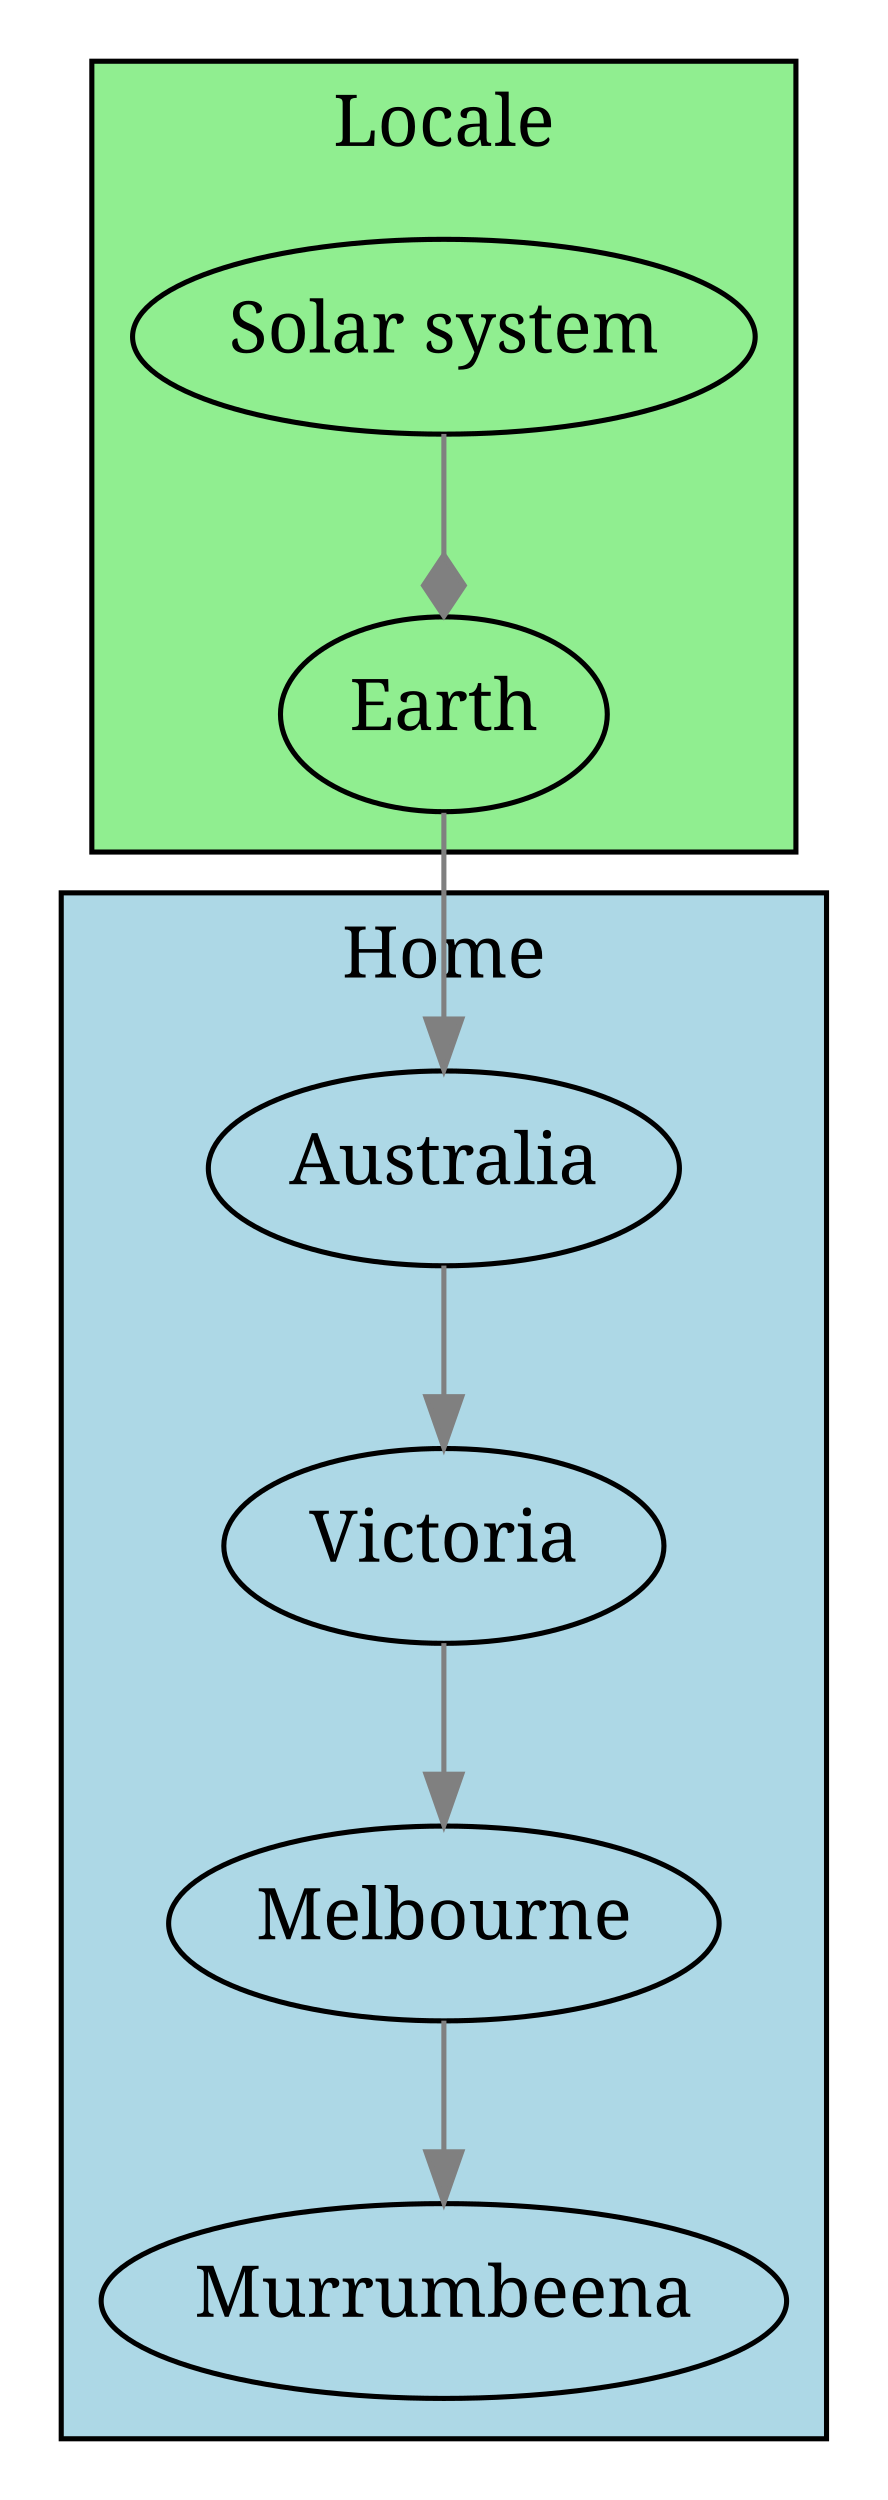
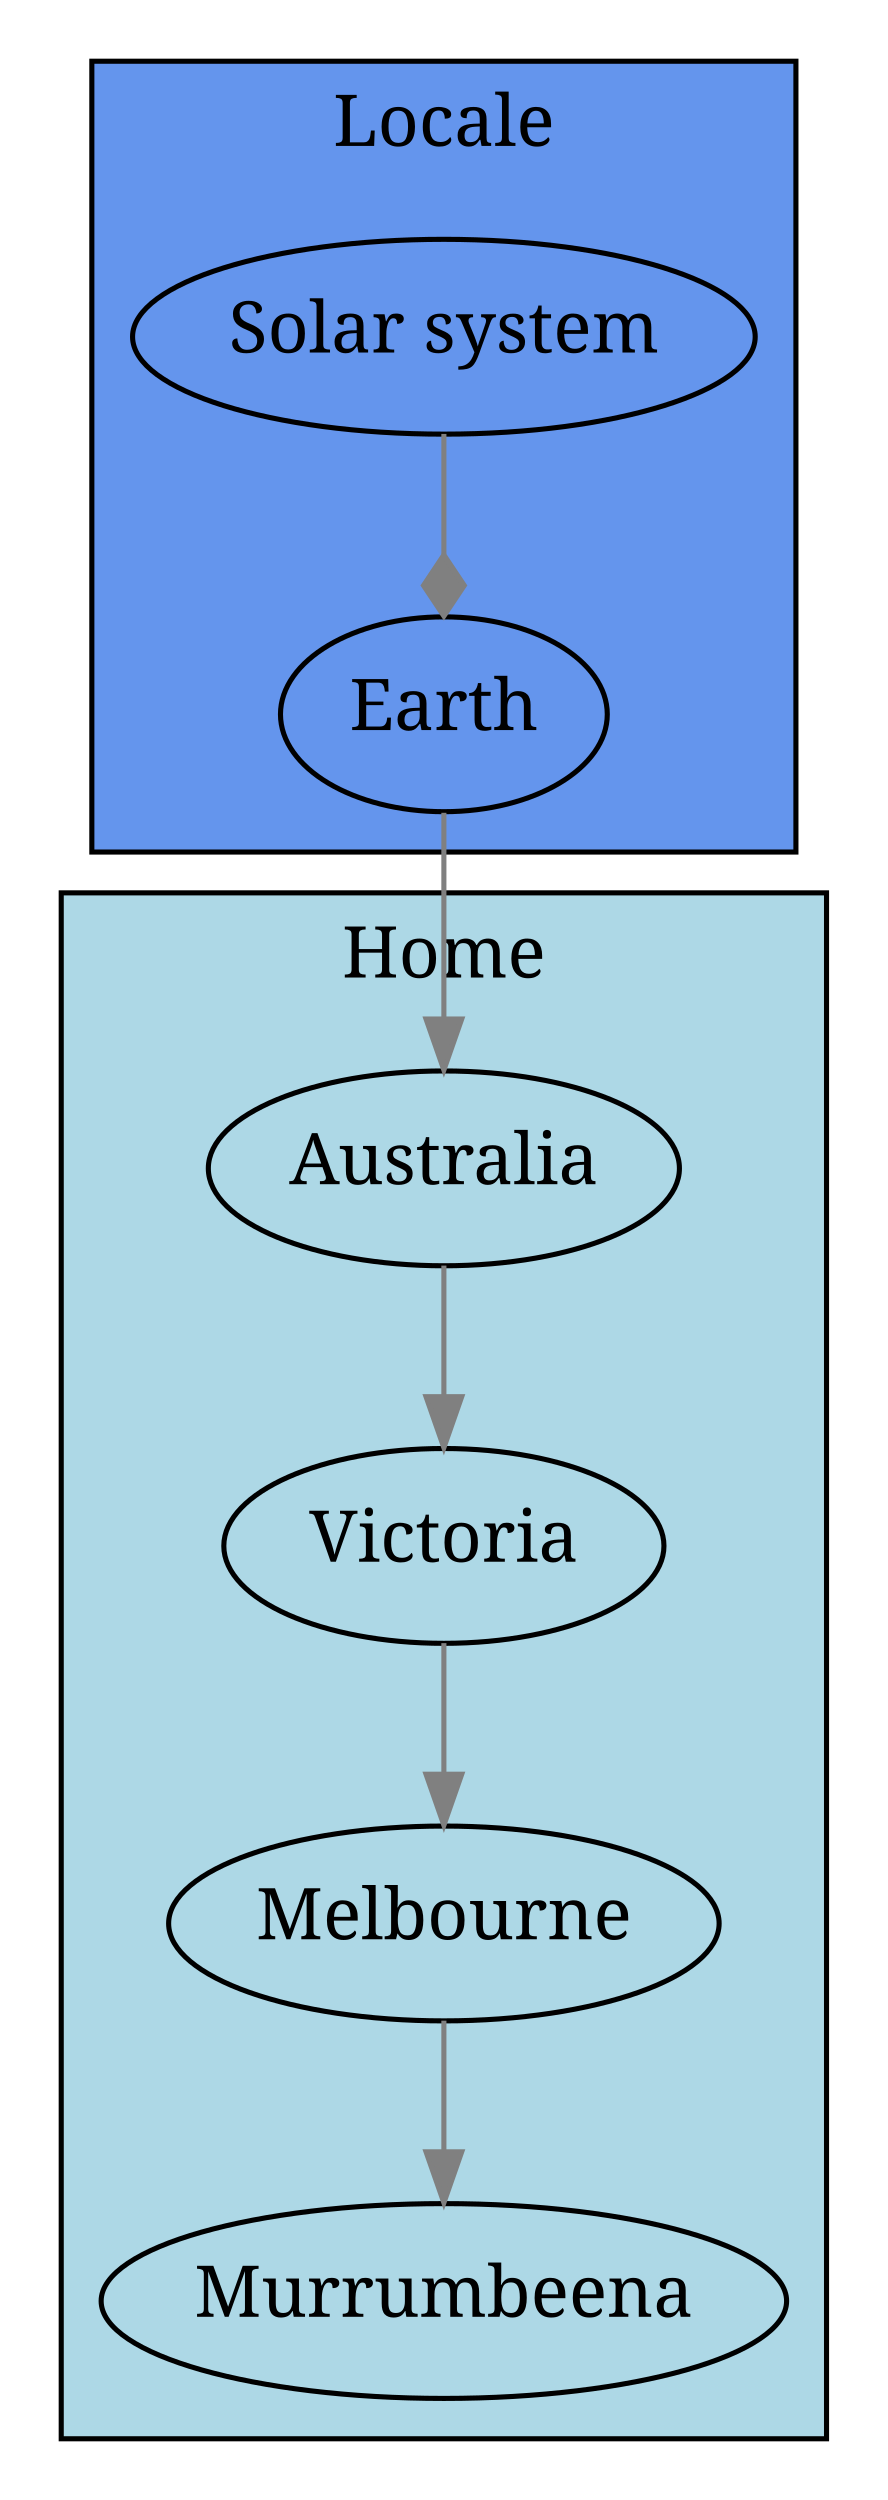
<svg xmlns="http://www.w3.org/2000/svg" width="174pt" height="490pt" viewBox="0.00 0.00 174.00 490.00">
  <g id="graph1" class="graph" transform="scale(1 1) rotate(0) translate(4 486)">
    <polygon fill="white" stroke="white" points="-4,5 -4,-486 171,-486 171,5 -4,5" />
    <g id="graph2" class="cluster">
-       <polygon fill="lightgreen" stroke="black" points="14,-319 14,-474 152,-474 152,-319 14,-319" />
+       <polygon fill="cornflowerblue" stroke="black" points="14,-319 14,-474 152,-474 152,-319 14,-319" />
      <text text-anchor="middle" x="83" y="-457.4" font-family="Times Roman,serif" font-size="14.00">Locale</text>
    </g>
    <g id="graph3" class="cluster">
      <polygon fill="lightblue" stroke="black" points="8,-8 8,-311 158,-311 158,-8 8,-8" />
      <text text-anchor="middle" x="83" y="-294.4" font-family="Times Roman,serif" font-size="14.00">Home</text>
    </g>
    <g id="node2" class="node">
      <ellipse fill="none" stroke="black" cx="83" cy="-420" rx="61.018" ry="19.092" />
      <text text-anchor="middle" x="83" y="-416.9" font-family="Times Roman,serif" font-size="14.00">Solar system</text>
    </g>
    <g id="node3" class="node">
      <ellipse fill="none" stroke="black" cx="83" cy="-346" rx="32.026" ry="19.092" />
      <text text-anchor="middle" x="83" y="-342.9" font-family="Times Roman,serif" font-size="14.00">Earth</text>
    </g>
    <g id="edge4" class="edge">
      <path fill="none" stroke="grey" d="M83,-400.943C83,-393.749 83,-385.36 83,-377.336" />
      <polygon fill="grey" stroke="grey" points="83,-377.249 79,-371.249 83,-365.249 87,-371.249 83,-377.249" />
    </g>
    <g id="node5" class="node">
      <ellipse fill="none" stroke="black" cx="83" cy="-257" rx="46.167" ry="19.092" />
      <text text-anchor="middle" x="83" y="-253.9" font-family="Times Roman,serif" font-size="14.00">Australia</text>
    </g>
    <g id="edge6" class="edge">
      <path fill="none" stroke="grey" d="M83,-326.688C83,-314.909 83,-299.619 83,-286.363" />
      <polygon fill="grey" stroke="grey" points="86.5,-286.274 83,-276.274 79.5,-286.274 86.5,-286.274" />
    </g>
    <g id="node6" class="node">
      <ellipse fill="none" stroke="black" cx="83" cy="-183" rx="43.133" ry="19.092" />
      <text text-anchor="middle" x="83" y="-179.9" font-family="Times Roman,serif" font-size="14.00">Victoria</text>
    </g>
    <g id="edge8" class="edge">
      <path fill="none" stroke="grey" d="M83,-237.943C83,-230.149 83,-220.954 83,-212.338" />
      <polygon fill="grey" stroke="grey" points="86.5,-212.249 83,-202.249 79.5,-212.249 86.5,-212.249" />
    </g>
    <g id="node7" class="node">
      <ellipse fill="none" stroke="black" cx="83" cy="-109" rx="53.948" ry="19.092" />
      <text text-anchor="middle" x="83" y="-105.9" font-family="Times Roman,serif" font-size="14.00">Melbourne</text>
    </g>
    <g id="edge10" class="edge">
      <path fill="none" stroke="grey" d="M83,-163.943C83,-156.149 83,-146.954 83,-138.338" />
      <polygon fill="grey" stroke="grey" points="86.5,-138.249 83,-128.249 79.5,-138.249 86.5,-138.249" />
    </g>
    <g id="node8" class="node">
      <ellipse fill="none" stroke="black" cx="83" cy="-35" rx="67.175" ry="19.092" />
      <text text-anchor="middle" x="83" y="-31.9" font-family="Times Roman,serif" font-size="14.00">Murrumbeena</text>
    </g>
    <g id="edge12" class="edge">
      <path fill="none" stroke="grey" d="M83,-89.943C83,-82.149 83,-72.954 83,-64.338" />
      <polygon fill="grey" stroke="grey" points="86.5,-64.249 83,-54.249 79.5,-64.249 86.5,-64.249" />
    </g>
  </g>
</svg>
